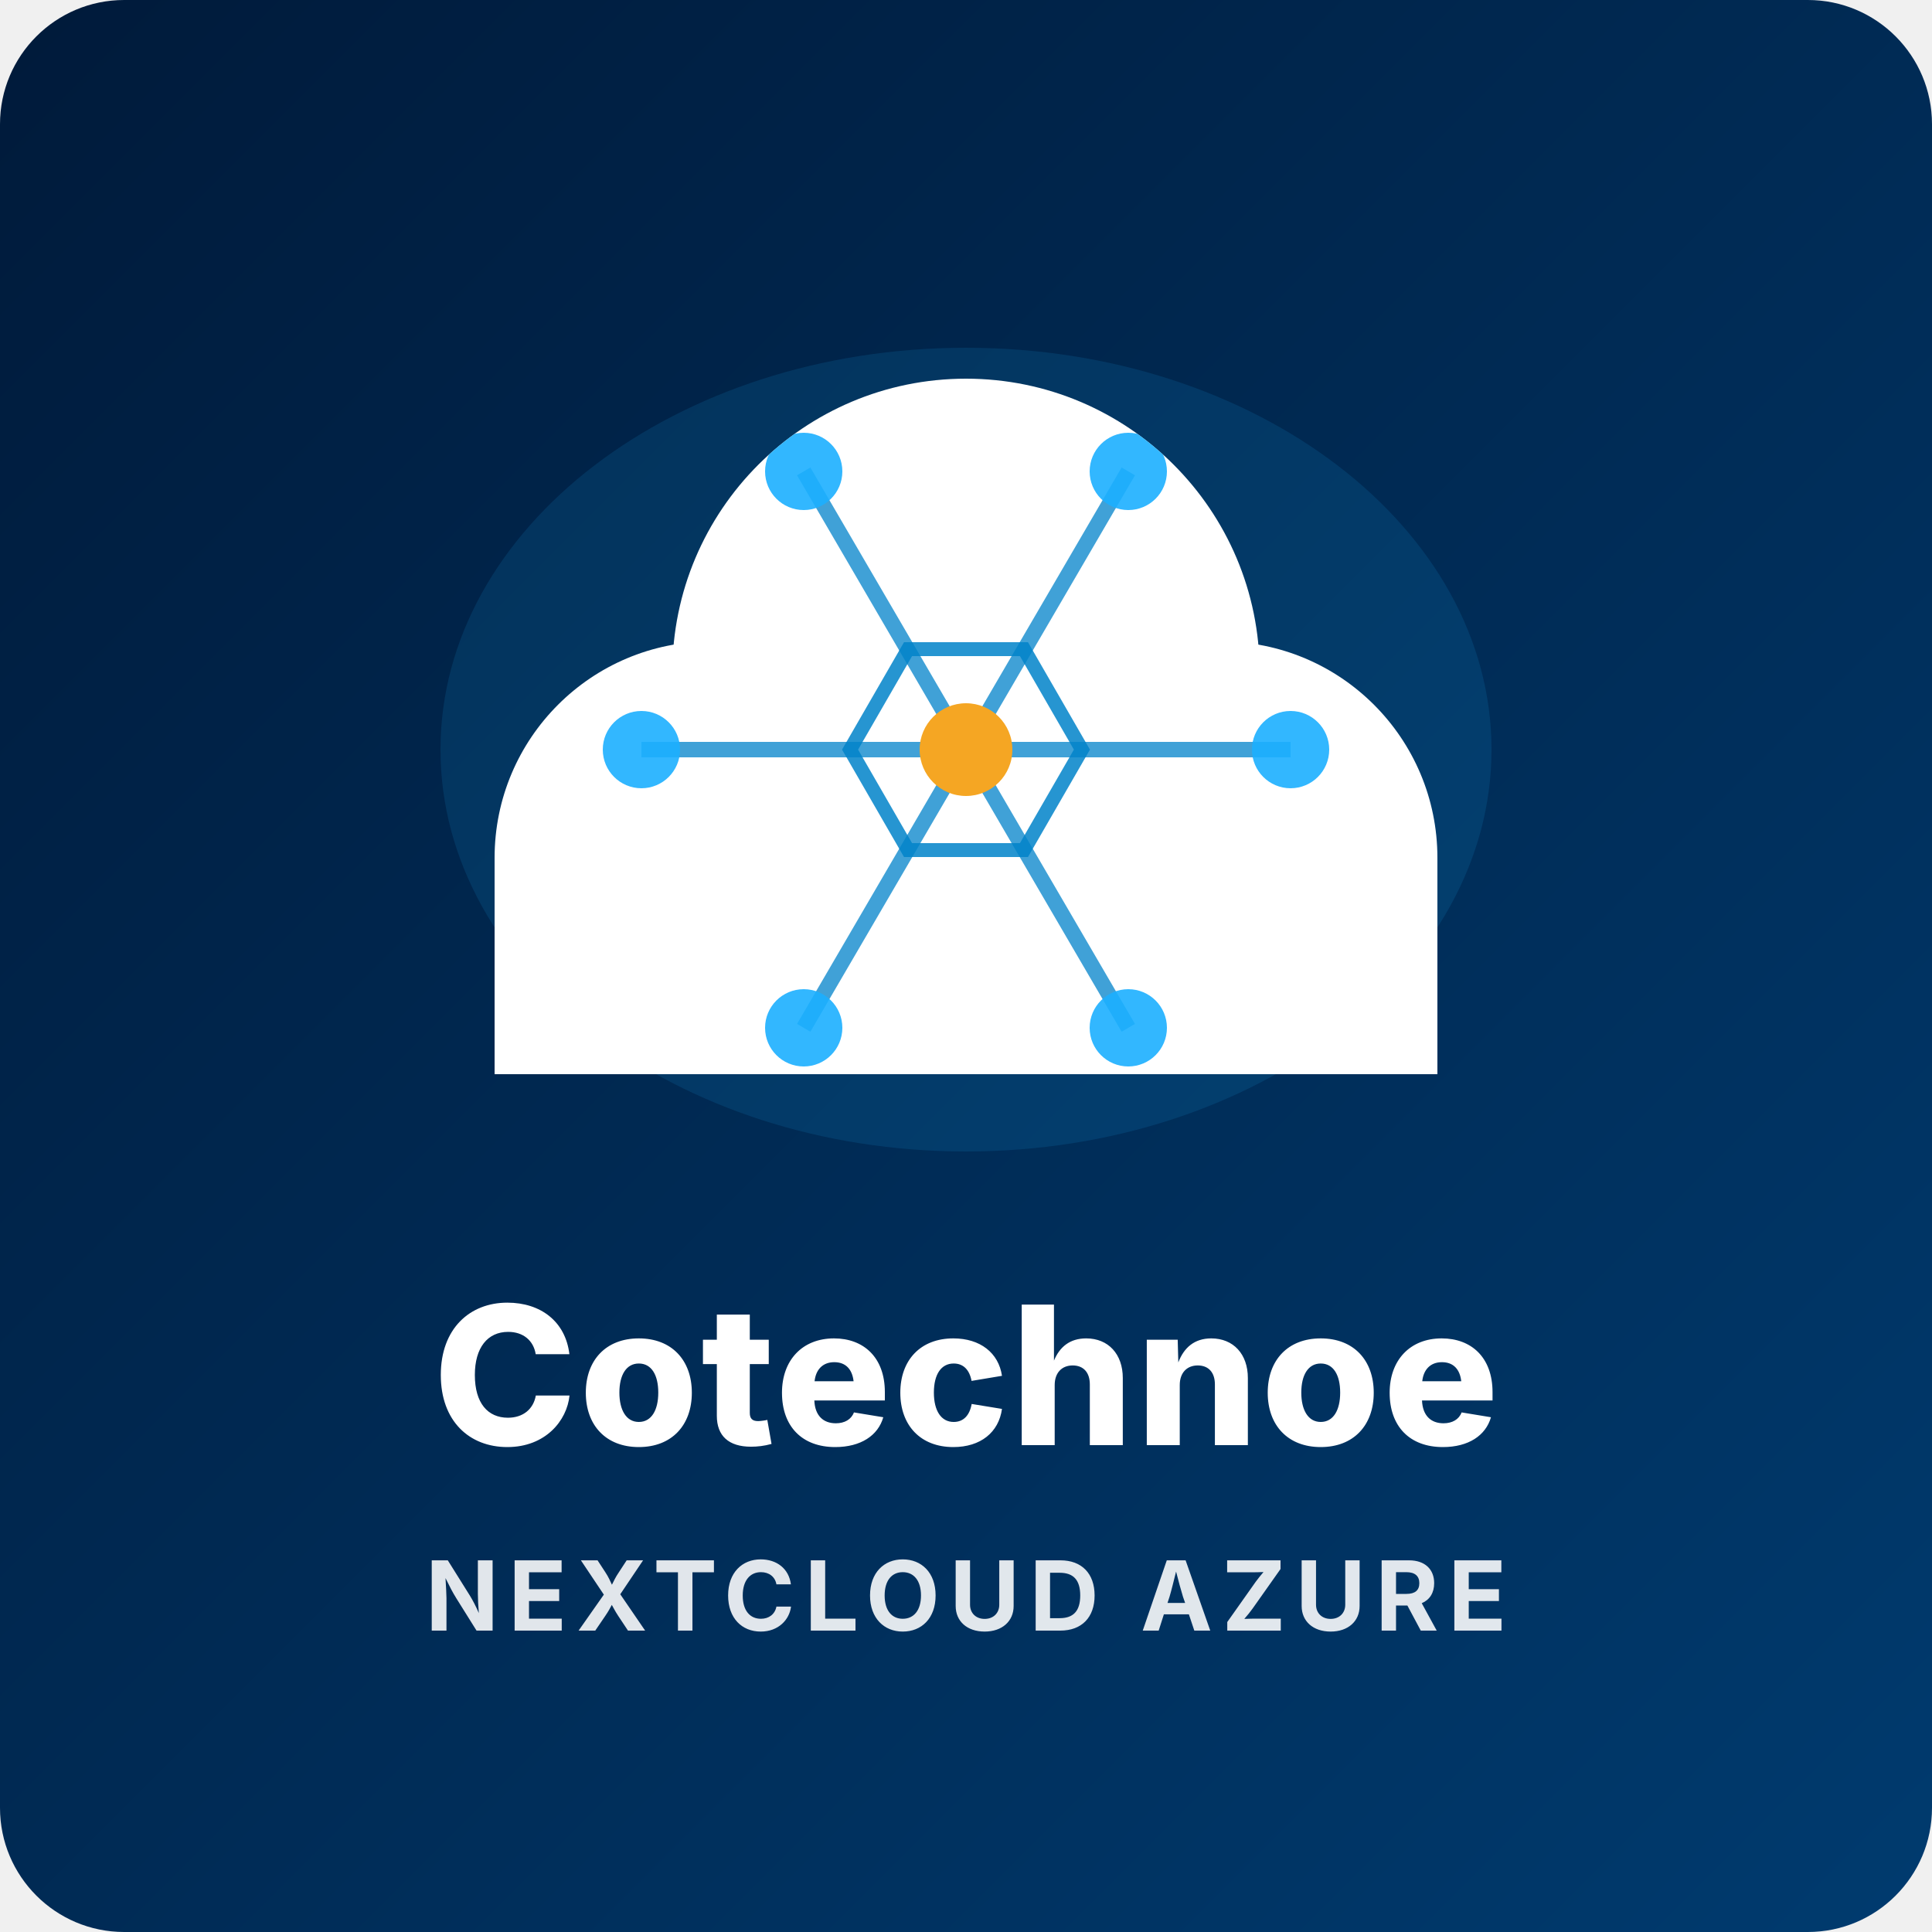
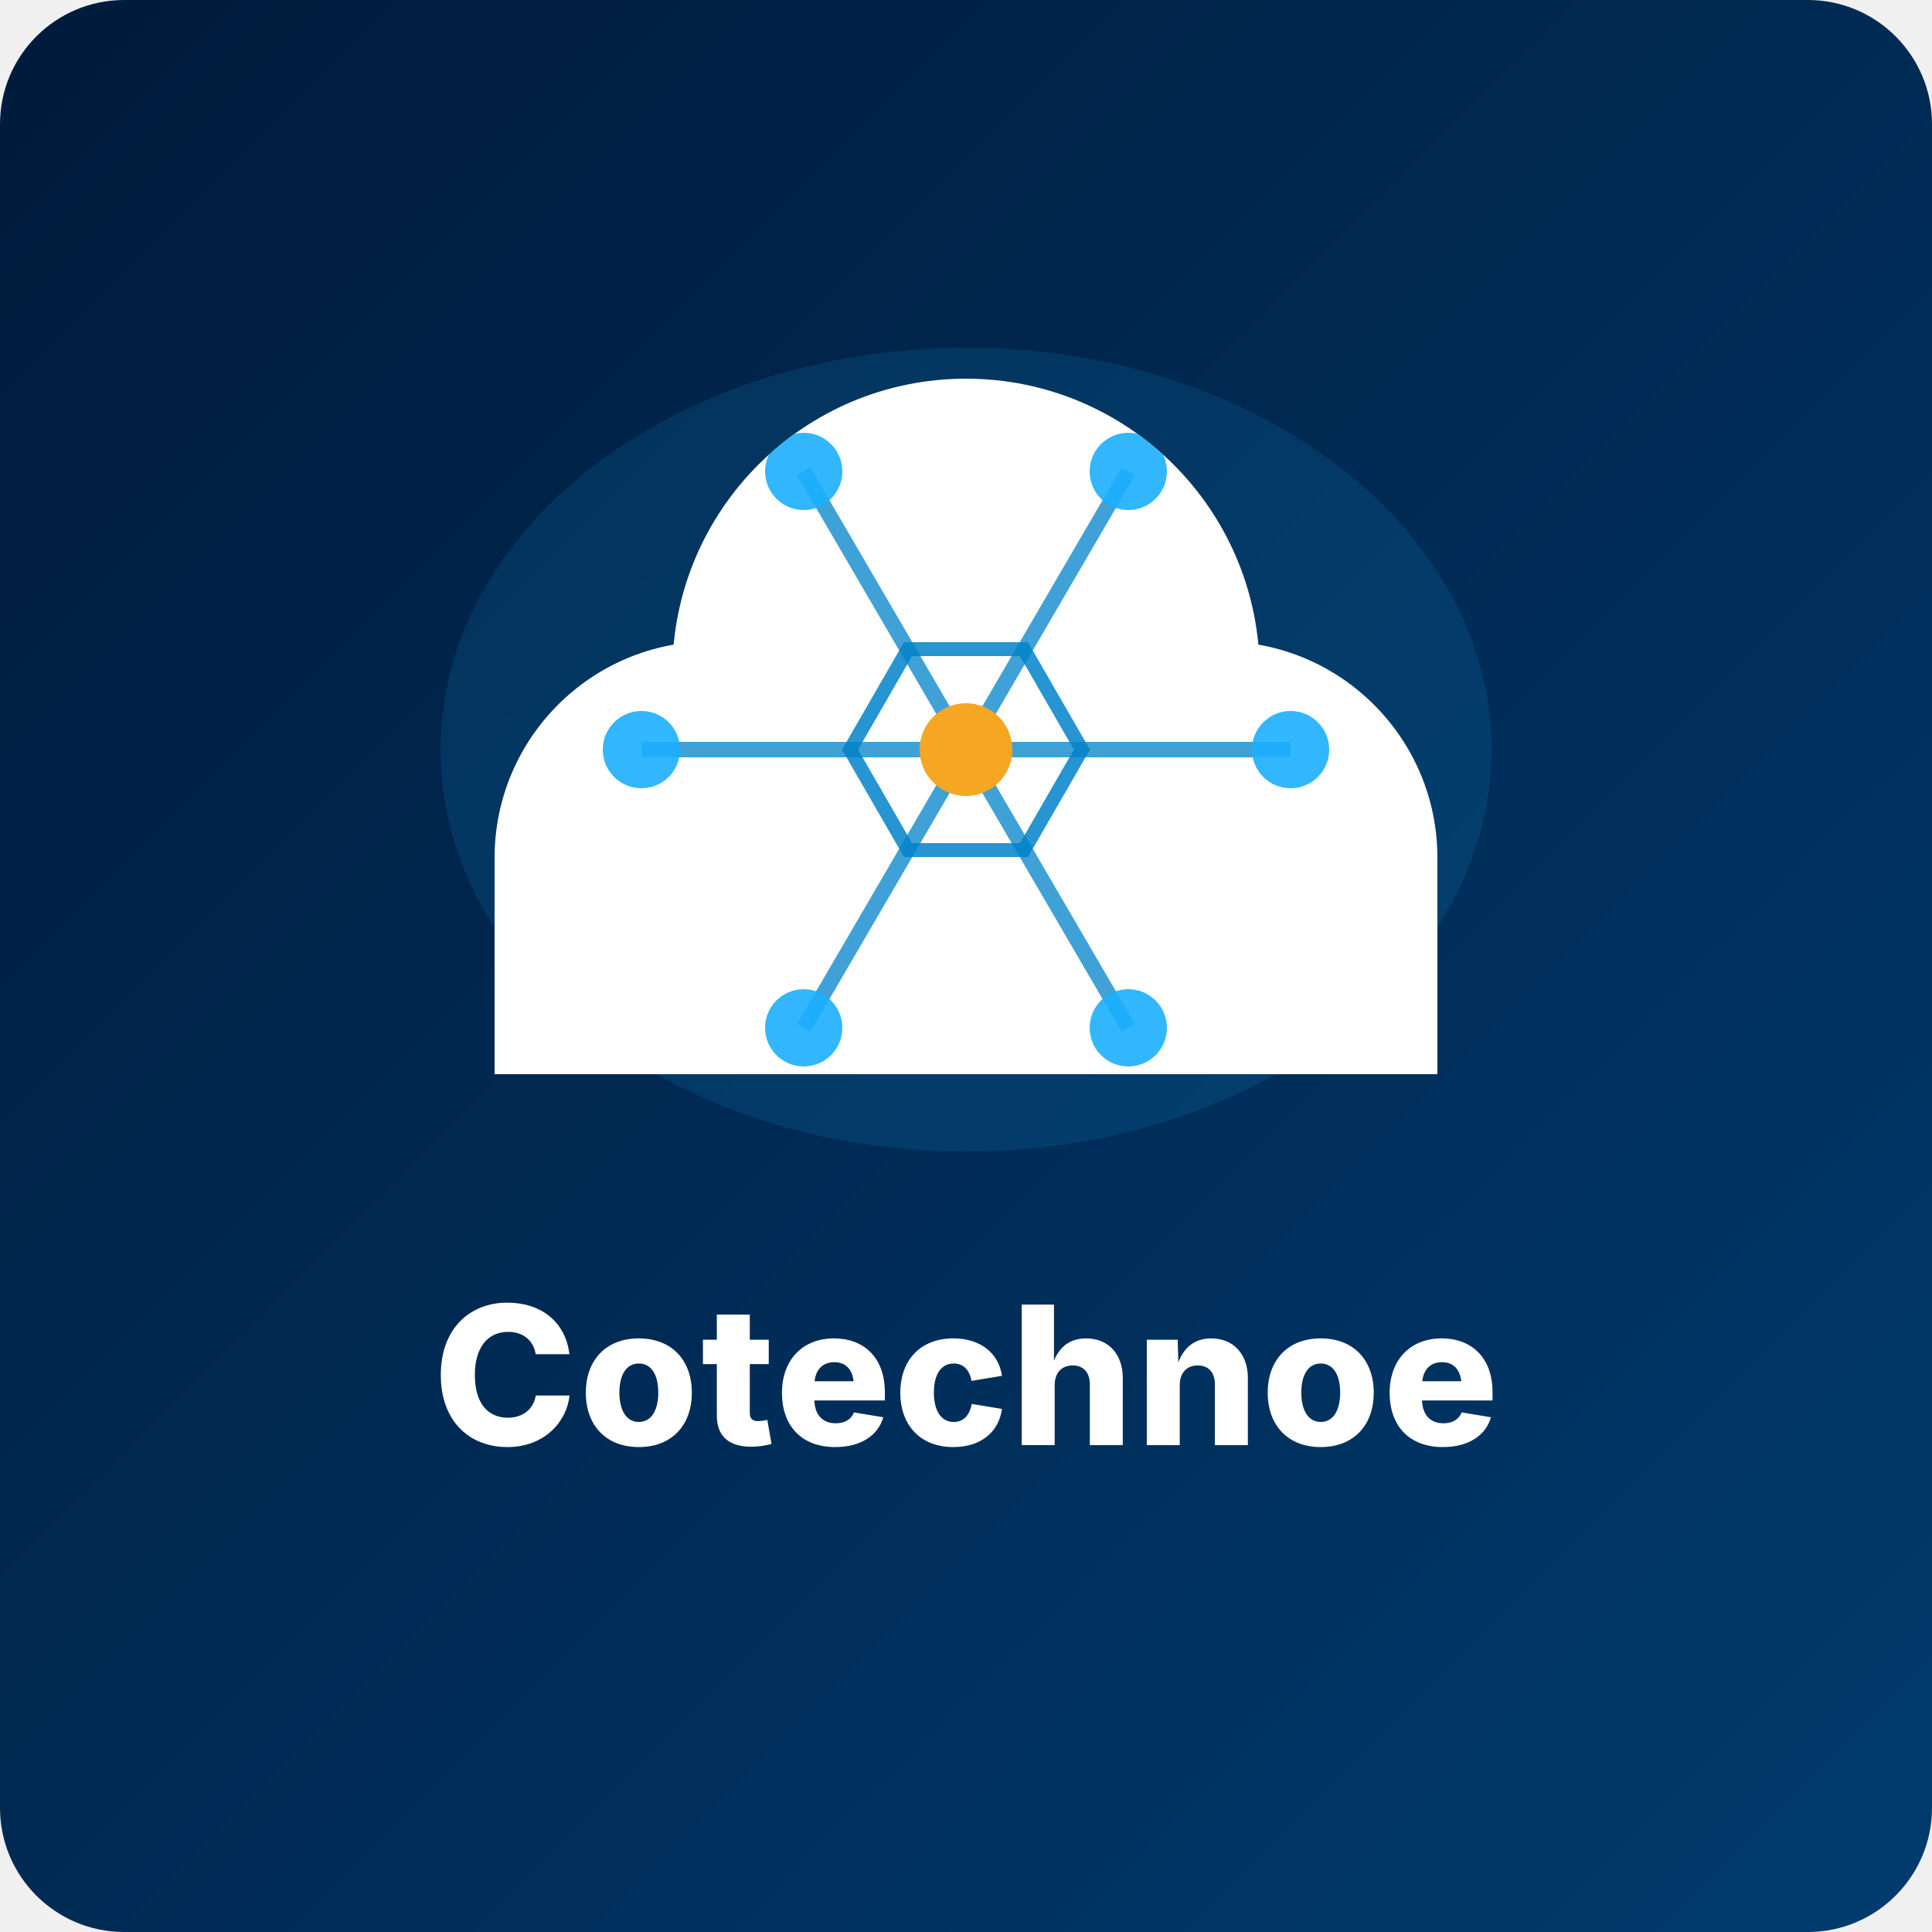
<svg xmlns="http://www.w3.org/2000/svg" viewBox="0 0 280 280" width="280" height="280">
  <defs>
    <linearGradient id="bgGrad4" x1="0%" y1="0%" x2="100%" y2="100%">
      <stop offset="0%" stop-color="#001A3A" />
      <stop offset="100%" stop-color="#003B6F" />
    </linearGradient>
    <linearGradient id="spokeGrad4" x1="0%" y1="0%" x2="100%" y2="0%">
      <stop offset="0%" stop-color="#0082C9" />
      <stop offset="100%" stop-color="#1CAFFF" />
    </linearGradient>
    <clipPath id="cloudClip4">
      <circle cx="107" cy="126" r="28" />
      <circle cx="140" cy="102" r="38" />
      <circle cx="173" cy="126" r="28" />
      <rect x="79" y="126" width="122" height="28" />
    </clipPath>
  </defs>
  <rect width="280" height="280" fill="url(#bgGrad4)" rx="18" />
  <g transform="translate(140 140) scale(1.12) translate(-140 -140)">
    <ellipse cx="140" cy="112" rx="68" ry="52" fill="rgba(28,175,255,0.12)" />
    <g fill="white">
      <circle cx="107" cy="126" r="28" />
      <circle cx="140" cy="102" r="38" />
      <circle cx="173" cy="126" r="28" />
      <rect x="79" y="126" width="122" height="28" />
    </g>
    <g clip-path="url(#cloudClip4)">
      <g stroke="#0082C9" stroke-width="2" opacity="0.75">
        <line x1="140" y1="112" x2="182" y2="112" />
        <line x1="140" y1="112" x2="161" y2="76" />
        <line x1="140" y1="112" x2="119" y2="76" />
        <line x1="140" y1="112" x2="98" y2="112" />
        <line x1="140" y1="112" x2="119" y2="148" />
        <line x1="140" y1="112" x2="161" y2="148" />
      </g>
      <polygon points="155,112 147.5,99 132.5,99 125,112 132.5,125 147.5,125" fill="none" stroke="#0082C9" stroke-width="1.8" opacity="0.85" />
      <g fill="#1CAFFF" opacity="0.90">
        <circle cx="182" cy="112" r="5" />
        <circle cx="161" cy="76" r="5" />
        <circle cx="119" cy="76" r="5" />
        <circle cx="98" cy="112" r="5" />
        <circle cx="119" cy="148" r="5" />
        <circle cx="161" cy="148" r="5" />
      </g>
      <circle cx="140" cy="112" r="6" fill="#F5A623" />
    </g>
    <text x="140" y="202" text-anchor="middle" font-family="Inter, 'Helvetica Neue', Arial, sans-serif" font-weight="800" font-size="25" fill="white" letter-spacing="0.3">Cotechnoe</text>
-     <text x="140" y="226" text-anchor="middle" font-family="Inter, 'Helvetica Neue', Arial, sans-serif" font-weight="700" font-size="12.5" fill="rgba(255,255,255,0.88)" letter-spacing="1.2">NEXTCLOUD AZURE</text>
  </g>
</svg>
